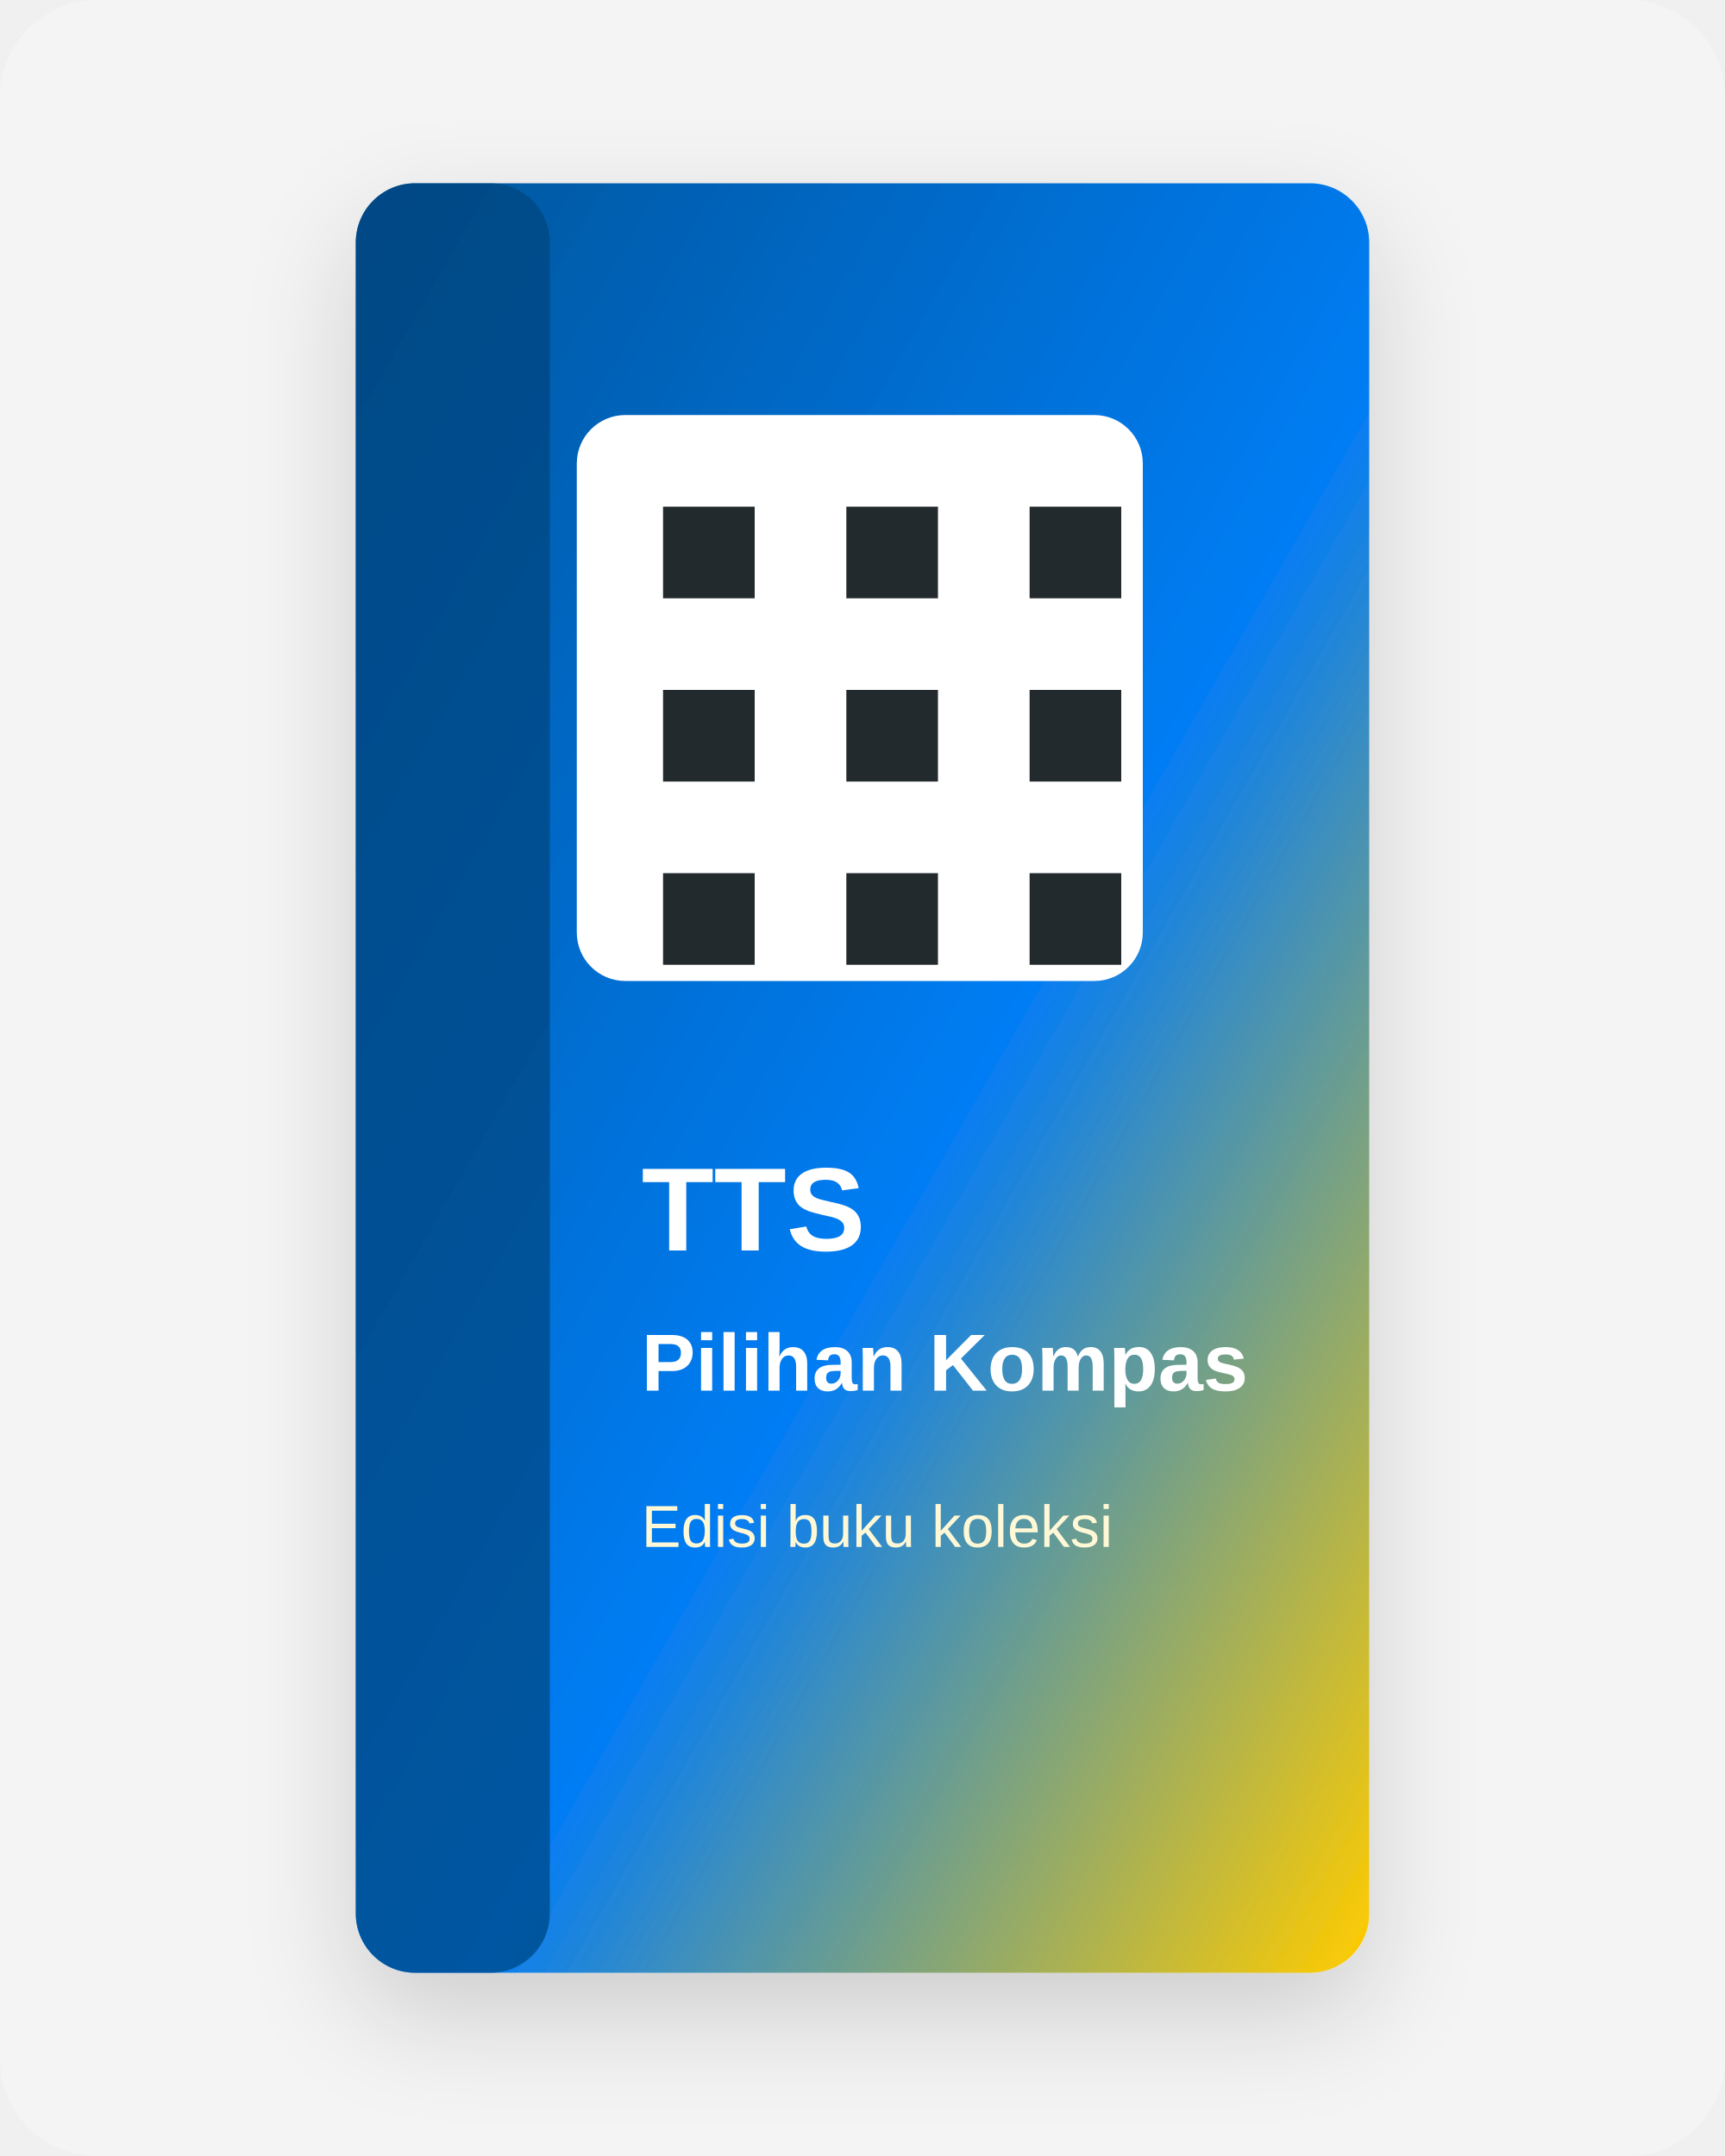
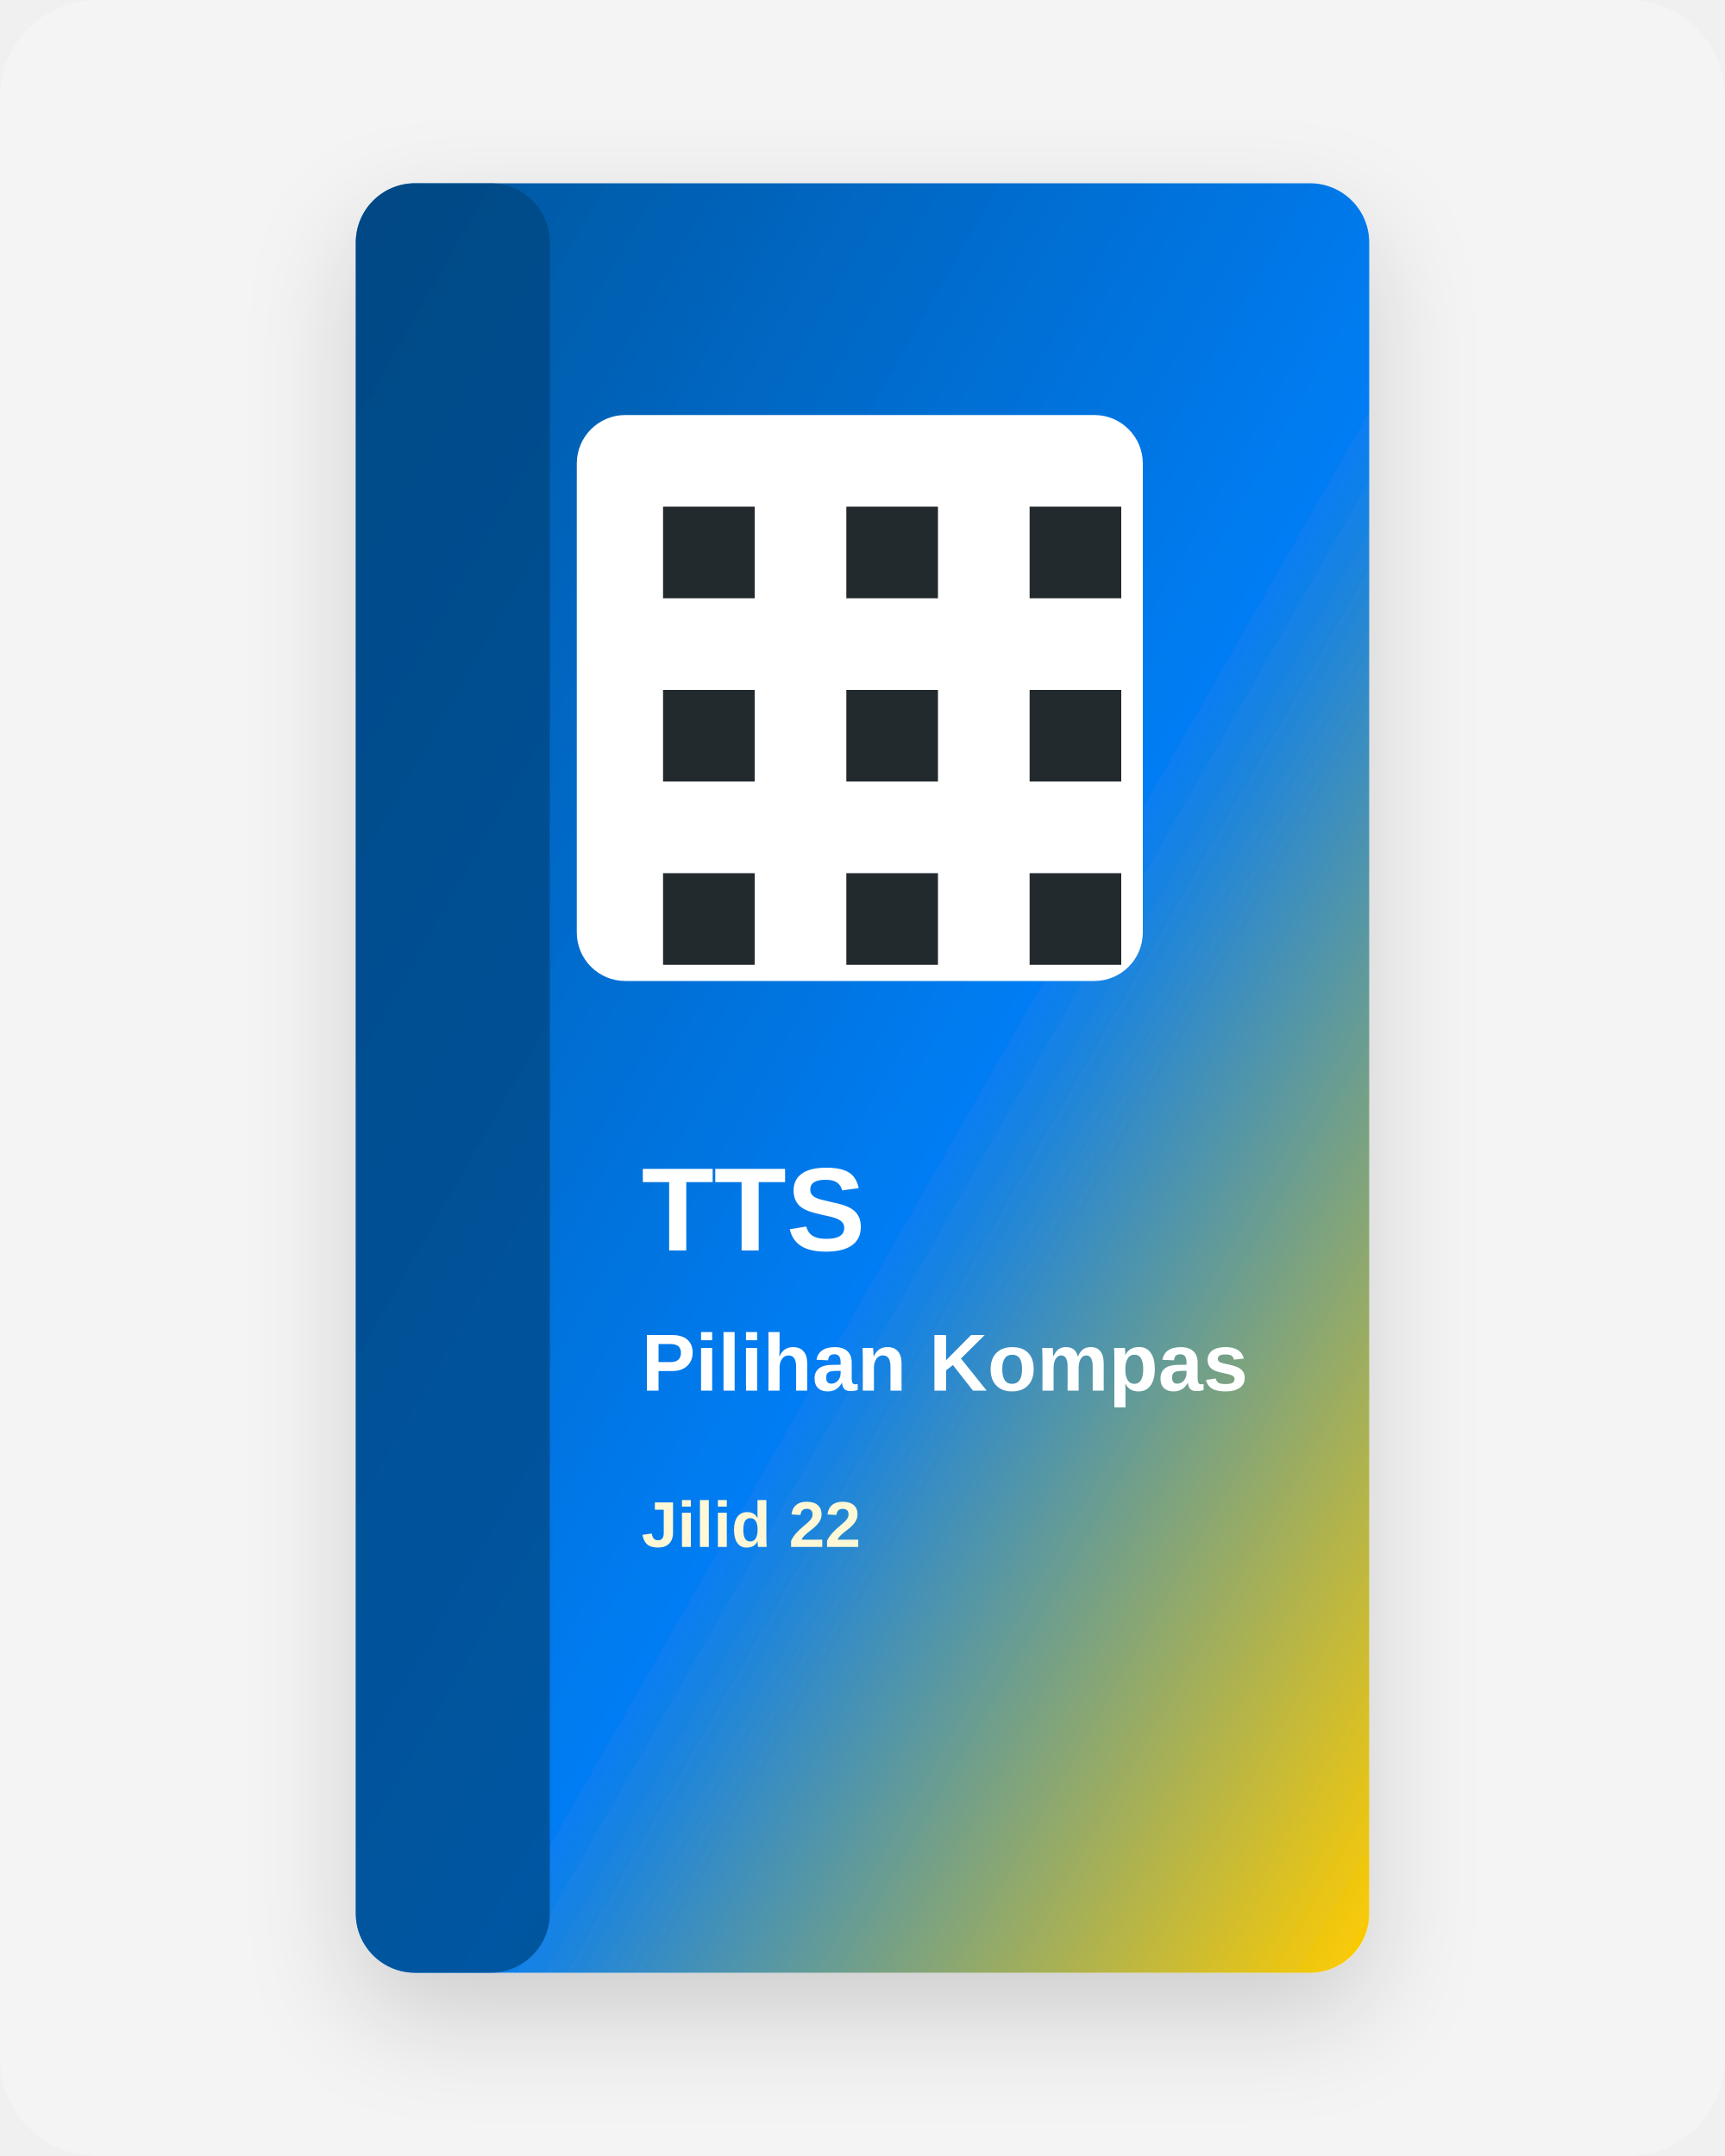
<svg xmlns="http://www.w3.org/2000/svg" viewBox="0 0 640 800" role="img" aria-labelledby="title desc">
  <defs>
    <linearGradient id="bg" x1="0" x2="1" y1="0" y2="1">
      <stop offset="0" stop-color="#00559A" />
      <stop offset="0.56" stop-color="#057DF4" />
      <stop offset="1" stop-color="#FFCC00" />
    </linearGradient>
    <filter id="shadow" x="-20%" y="-20%" width="140%" height="140%">
      <feDropShadow dx="0" dy="16" stdDeviation="20" flood-color="#000" flood-opacity=".16" />
    </filter>
  </defs>
  <rect width="640" height="800" rx="36" fill="#F4F4F4" />
  <g filter="url(#shadow)">
    <rect x="132" y="68" width="376" height="664" rx="22" fill="url(#bg)" />
    <rect x="132" y="68" width="72" height="664" rx="22" fill="#00447B" opacity=".68" />
    <rect x="214" y="154" width="210" height="210" rx="18" fill="#fff" />
    <g fill="#24292F">
      <rect x="246" y="188" width="34" height="34" />
      <rect x="314" y="188" width="34" height="34" />
      <rect x="382" y="188" width="34" height="34" />
      <rect x="246" y="256" width="34" height="34" />
      <rect x="314" y="256" width="34" height="34" />
      <rect x="382" y="256" width="34" height="34" />
      <rect x="246" y="324" width="34" height="34" />
      <rect x="314" y="324" width="34" height="34" />
      <rect x="382" y="324" width="34" height="34" />
    </g>
    <text x="238" y="464" fill="#FFFFFF" font-family="PT Sans, Arial, sans-serif" font-size="44" font-weight="700">TTS</text>
    <text x="238" y="516" fill="#FFFFFF" font-family="PT Sans, Arial, sans-serif" font-size="30" font-weight="700">Pilihan Kompas</text>
-     <text x="238" y="574" fill="#FFF8D6" font-family="PT Sans, Arial, sans-serif" font-size="22">Edisi buku koleksi</text>
+     <text x="238" y="574" fill="#FFF8D6" font-family="PT Sans, Arial, sans-serif" font-size="24" font-weight="700">Jilid 22</text>
  </g>
</svg>
